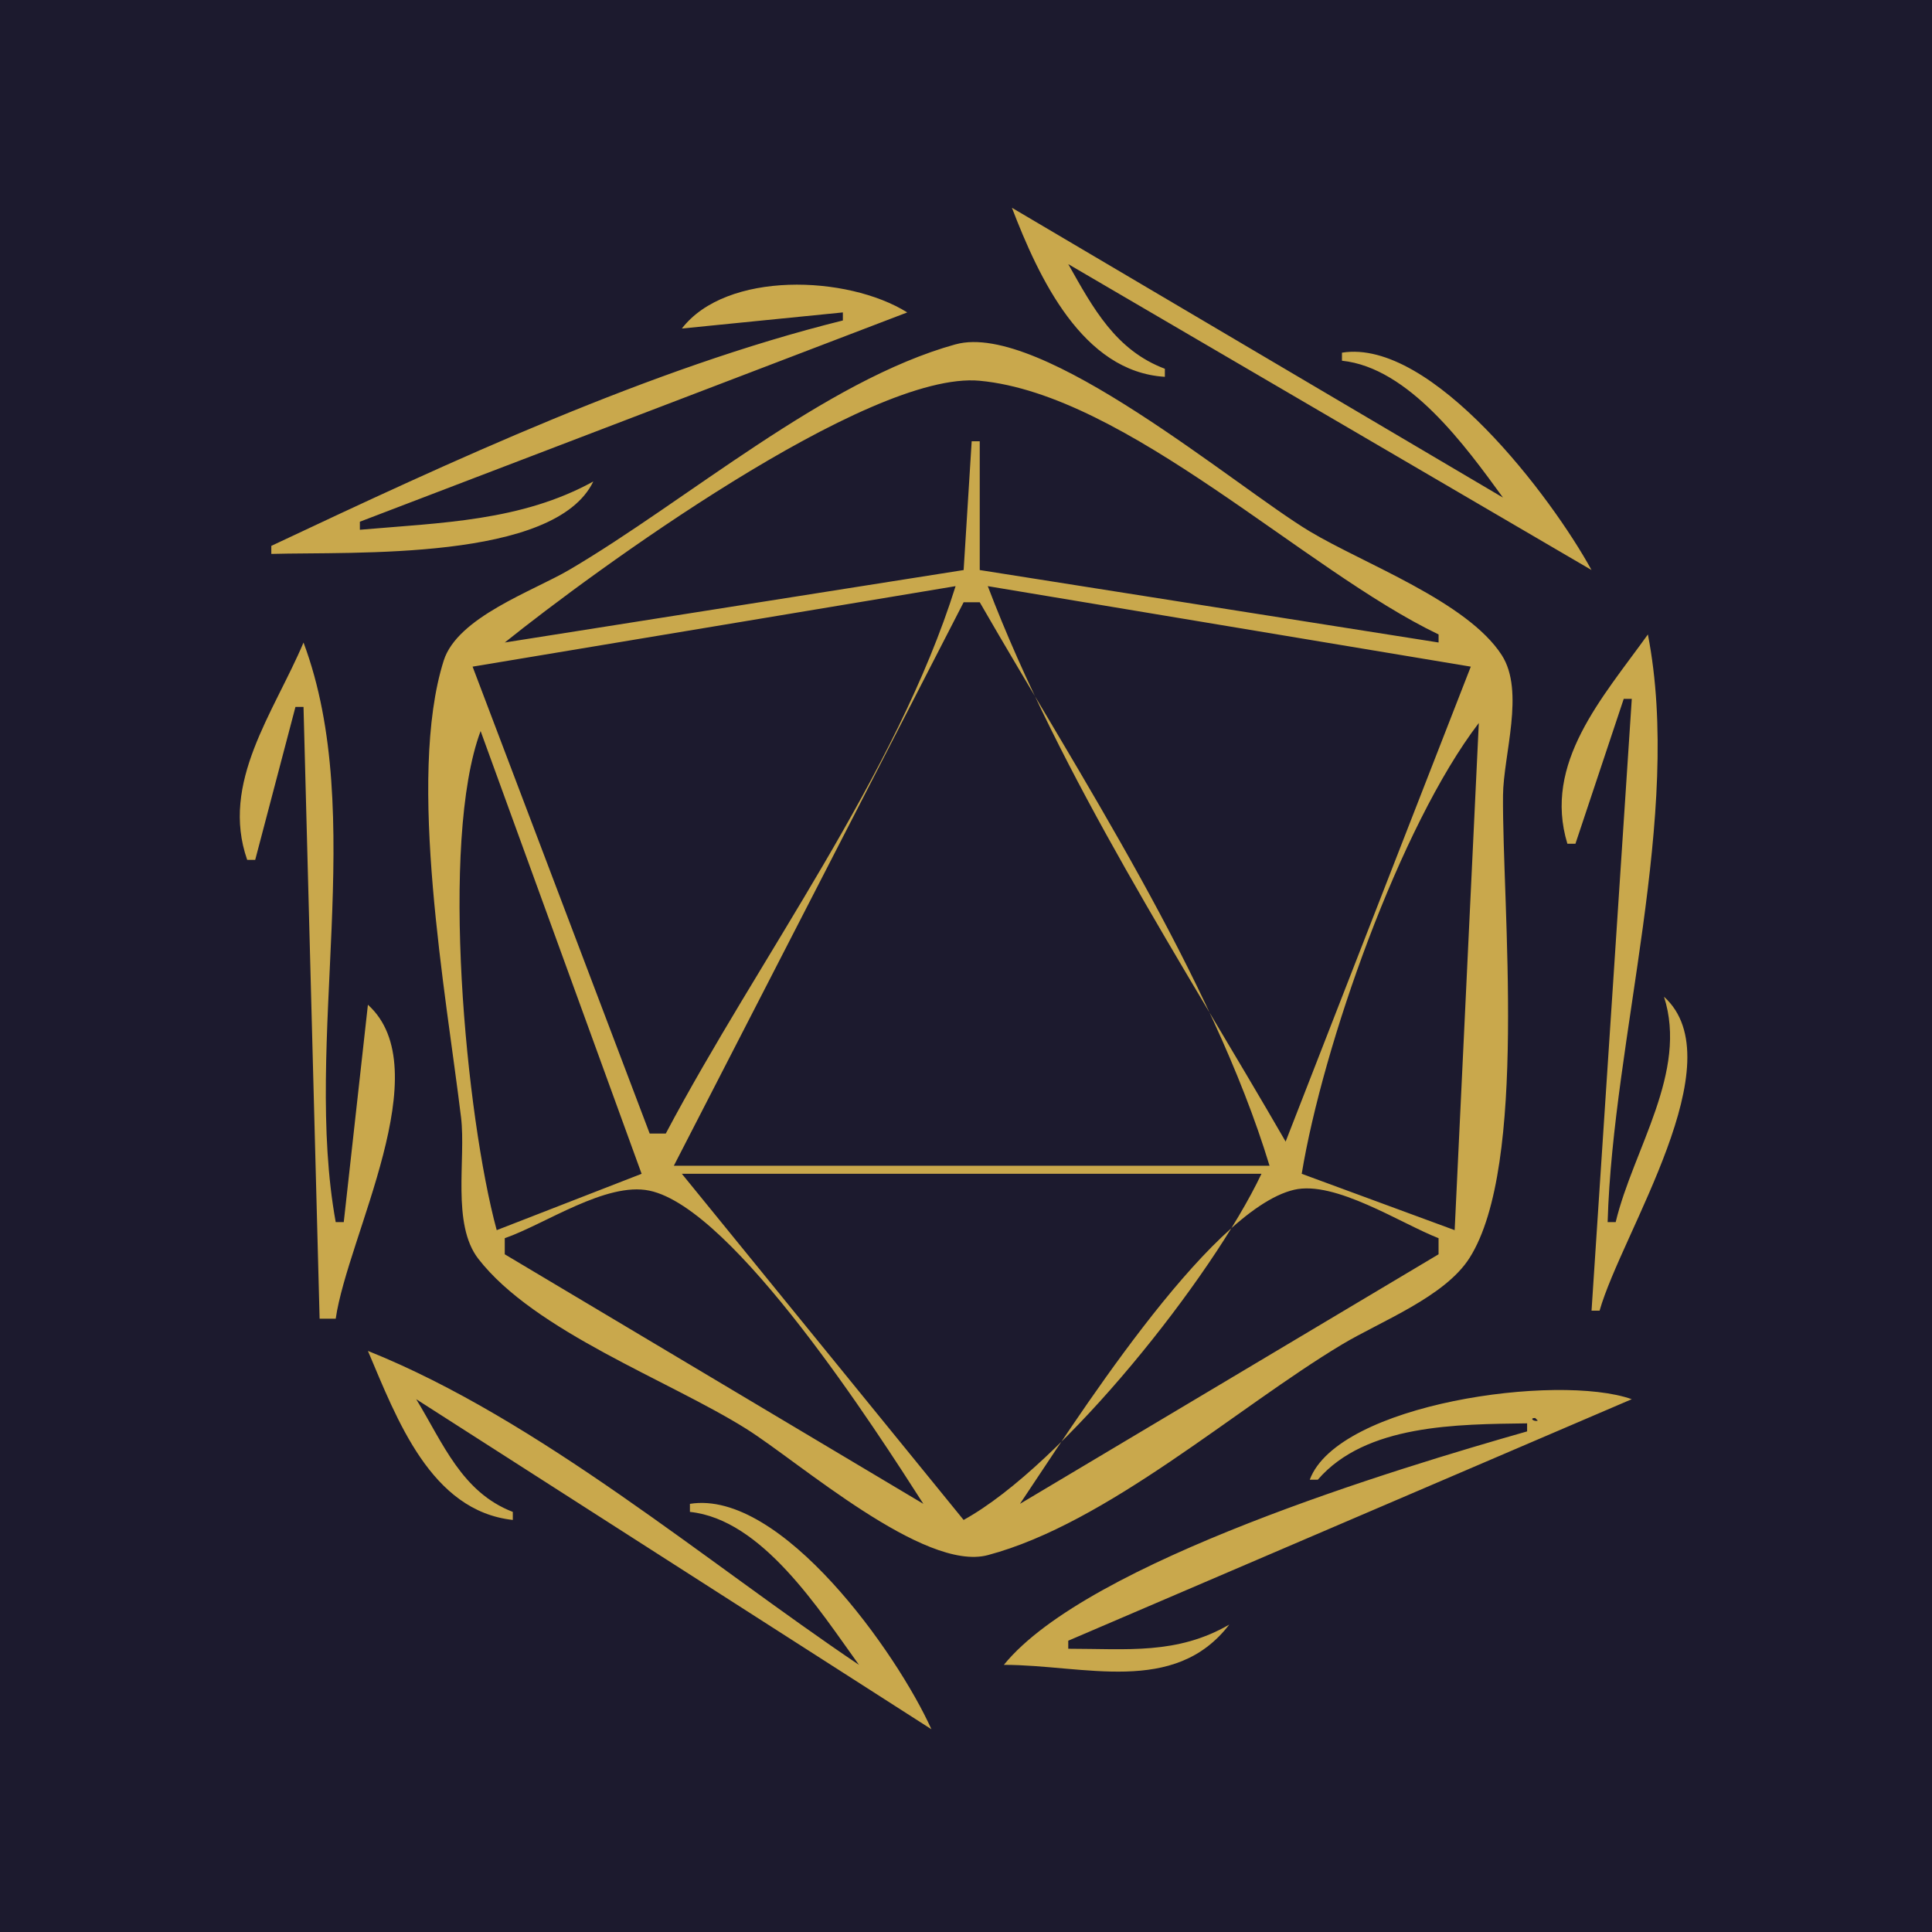
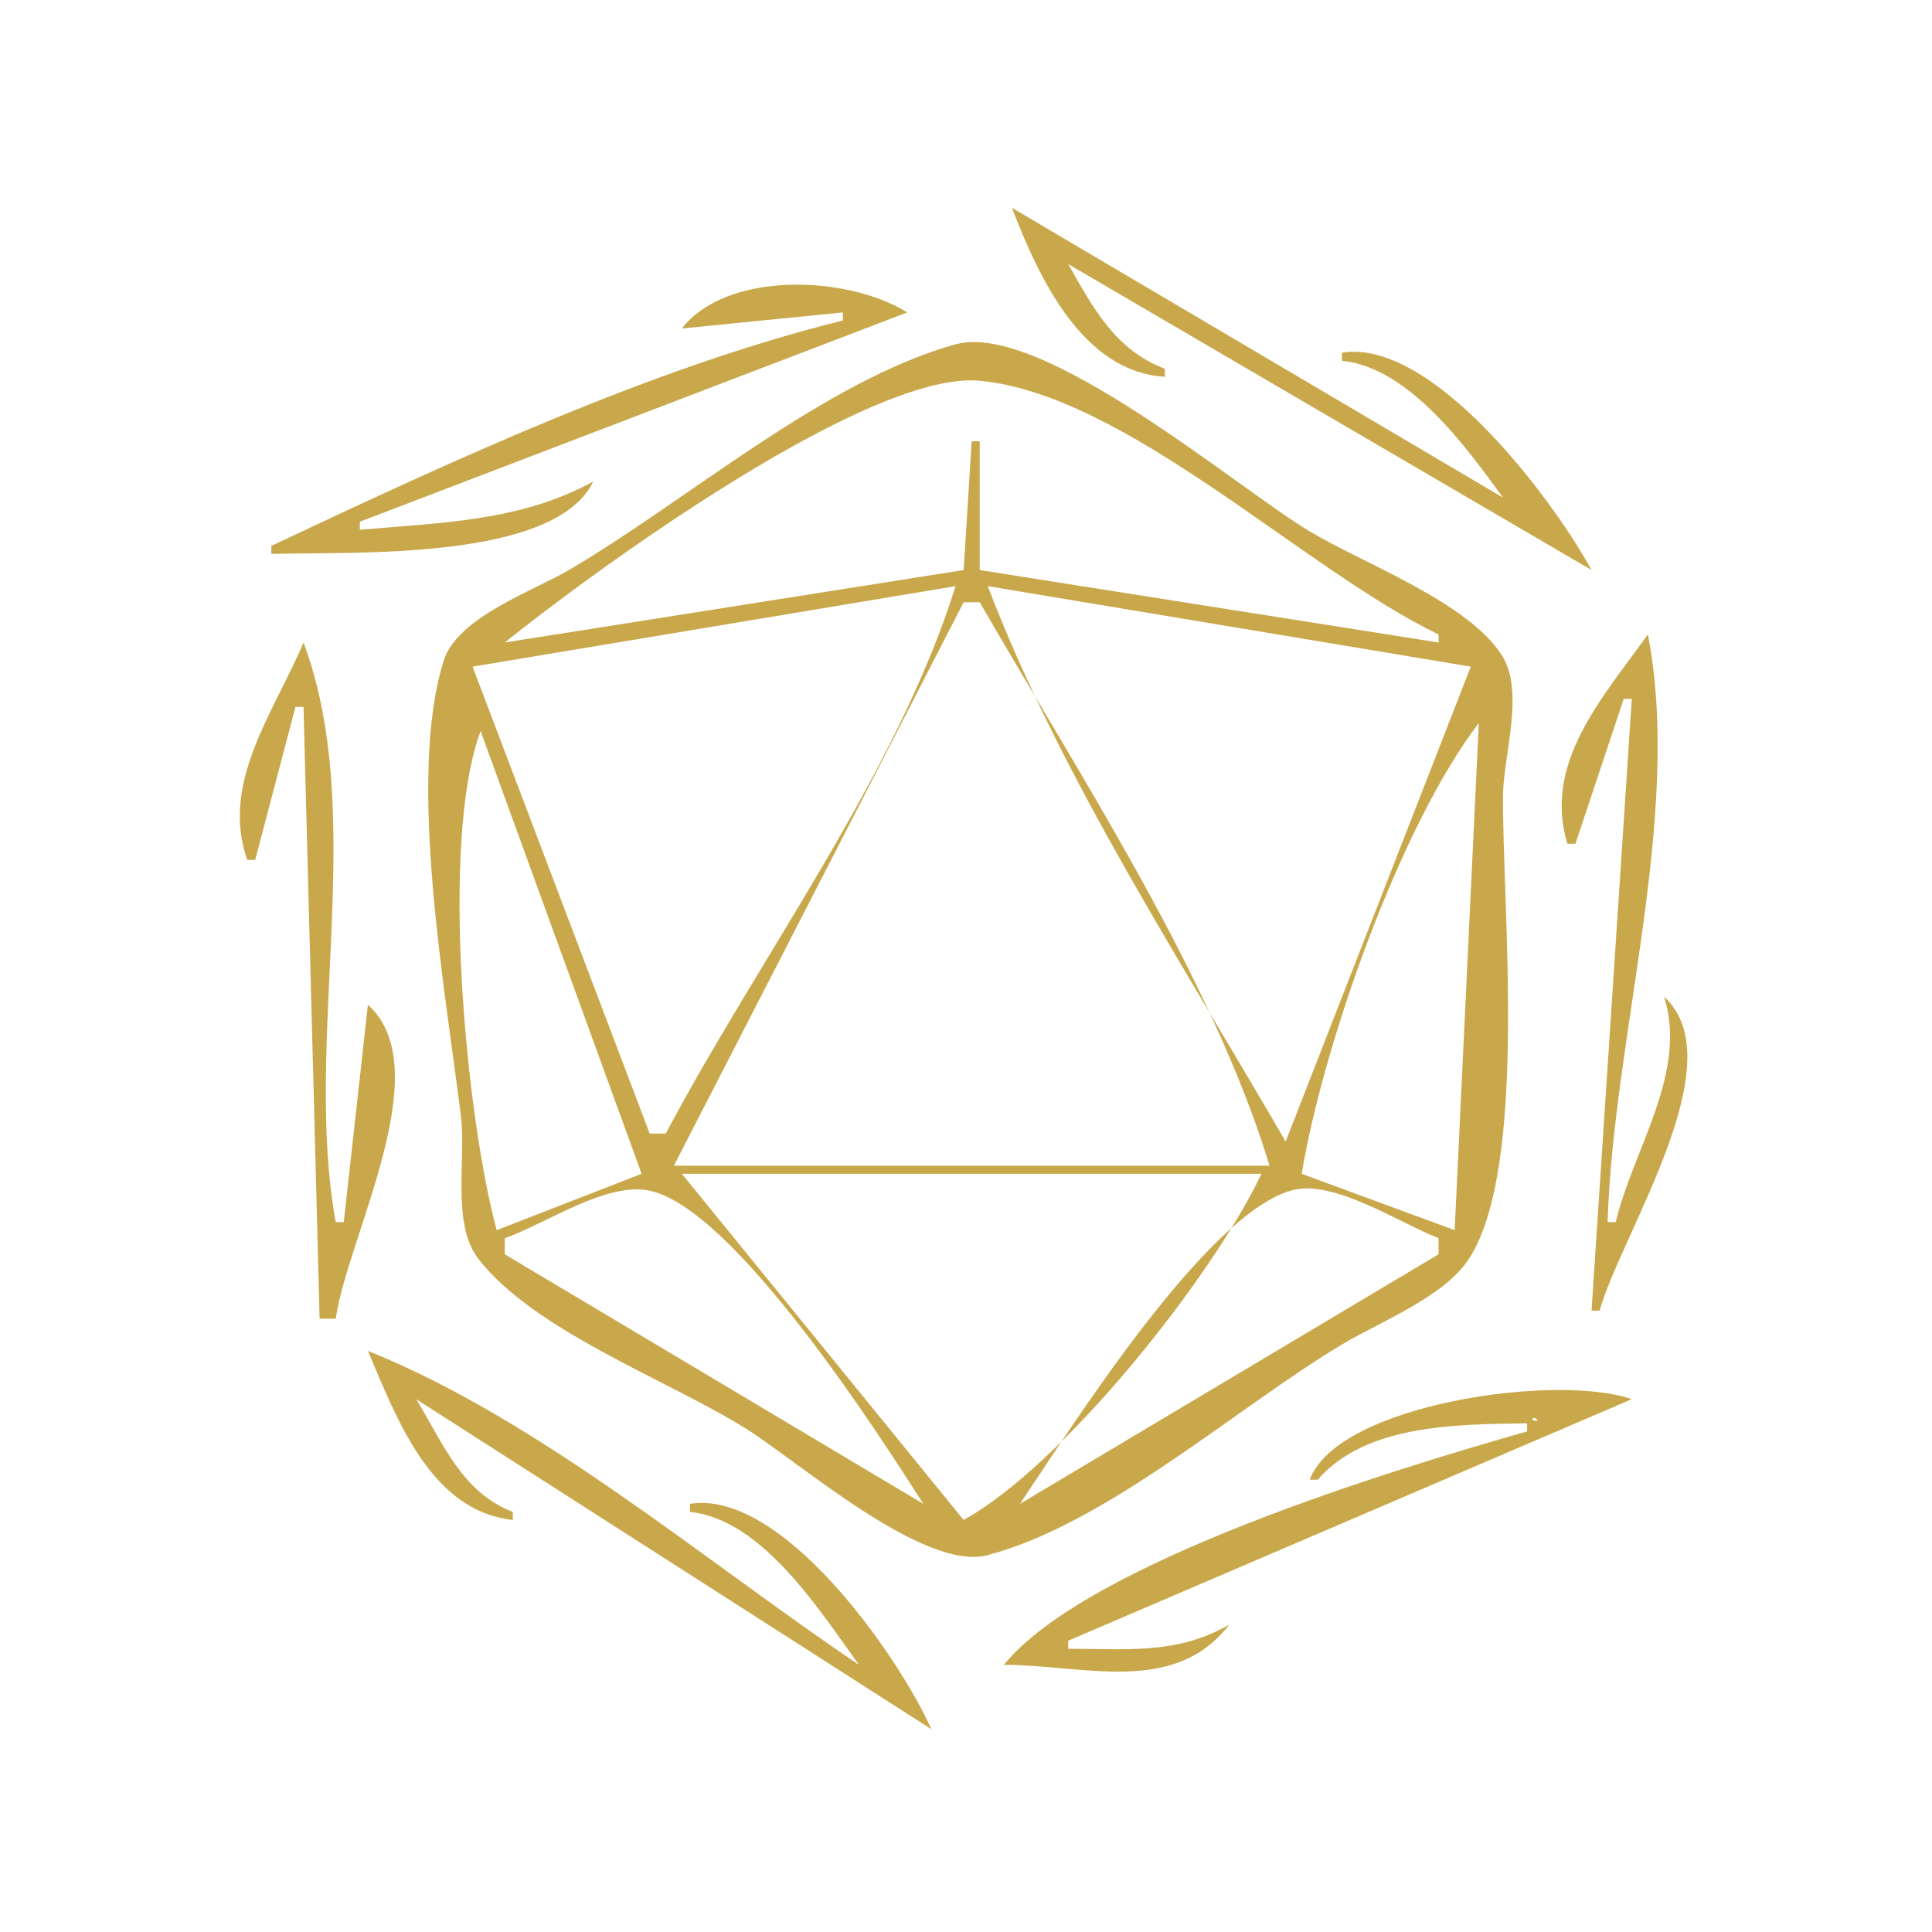
<svg xmlns="http://www.w3.org/2000/svg" version="1.1" id="svg1" width="72" height="72" viewBox="0 0 72 72">
  <defs id="defs1" />
  <g id="g1">
-     <rect style="fill:#1c1a2e;fill-opacity:1" id="rect5" width="75.123" height="74.766" x="-1.071" y="-2.32" />
    <path style="fill:#c9a84c;fill-opacity:1;stroke:none" d="m 37.711,7.743 c 1.006,2.616 2.628,6.112 5.7,6.3 v -0.3 c -1.832,-0.692 -2.675,-2.257 -3.6,-3.9 l 19.5,11.4 c -1.477,-2.704 -5.955,-8.64 -9.3,-8.1 v 0.3 c 2.494,0.258 4.601,3.178 6,5.1 l -18.3,-10.8 m 2.1,1.8 -0.3,0.3 0.3,-0.3 m -14.4,2.7 6,-0.6 v 0.3 c -7.158,1.776 -14.637,5.263 -21.3,8.4 v 0.3 c 3.058,-0.087 10.559,0.28 12,-2.7 -2.683,1.481 -5.663,1.535 -8.7,1.8 v -0.3 l 20.4,-7.8 c -2.241,-1.397 -6.744,-1.547 -8.4,0.6 m 10.2,0.589 c -4.878,1.352 -10.029,5.842 -14.4,8.406 -1.353,0.794 -4.164,1.762 -4.676,3.383 -1.387,4.392 0.095,12.455 0.647,17.022 0.187,1.55 -0.359,3.977 0.645,5.271 2.101,2.707 7.087,4.518 9.985,6.335 1.965,1.232 6.626,5.337 9,4.706 4.453,-1.183 9.249,-5.48 13.2,-7.851 1.439,-0.863 3.833,-1.771 4.755,-3.227 2.188,-3.454 1.212,-13.128 1.246,-17.233 0.013,-1.508 0.822,-3.879 -0.046,-5.228 -1.286,-1.998 -5.143,-3.405 -7.155,-4.612 -2.745,-1.647 -10.011,-7.855 -13.2,-6.971 m 18,10.811 v 0.3 l -17.1,-2.7 v -4.8 h -0.3 l -0.3,4.8 -17.1,2.7 c 3.243,-2.607 13.537,-10.146 17.7,-9.754 5.481,0.516 12.117,7.07 17.1,9.454 m 2.7,-5.1 0.3,0.6 -0.3,-0.6 m -20.7,3.3 c -2.197,7.016 -7.355,13.891 -10.8,20.4 h -0.6 l -6.6,-17.4 18,-3 m 19.2,3 -6.9,17.7 c -3.797,-6.578 -8.401,-13.602 -11.1,-20.7 l 18,3 m -18.3,-2.4 c 3.682,6.395 8.659,13.95 10.8,21 h -22.2 l 10.8,-21 h 0.6 m 24.9,1.2 c -1.694,2.363 -3.917,4.792 -3,7.8 h 0.3 l 1.8,-5.4 h 0.3 l -1.5,22.8 h 0.3 c 0.828,-2.908 5.069,-9.283 2.4,-11.7 0.904,2.81 -1.145,5.675 -1.8,8.4 h -0.3 c 0.195,-6.848 2.806,-15.183 1.5,-21.9 m -50.1,0.3 c -1.11,2.626 -3.108,5.218 -2.1,8.1 H 9.511 l 1.5,-5.7 h 0.3 l 0.6,22.8 h 0.6 c 0.445,-3.076 3.863,-9.3 1.2,-11.7 l -0.9,8.1 h -0.3 c -1.229,-6.77 1.215,-15.14 -1.2,-21.6 m 43.8,3 -0.9,18.9 -5.7,-2.1 c 0.788,-4.777 3.658,-12.952 6.6,-16.8 m -37.2,0.3 6,16.5 -5.4,2.1 c -1.147,-4.218 -2.131,-14.503 -0.6,-18.6 m 29.1,16.5 c -1.818,3.837 -7.378,10.85 -11.1,12.9 l -10.5,-12.9 h 21.6 m -12.6,12.3 -15.6,-9.3 v -0.6 c 1.5,-0.521 3.781,-2.11 5.392,-1.772 3.149,0.659 8.494,8.997 10.208,11.672 m 19.2,-9.9 v 0.6 l -15.6,9.3 c 1.836,-2.718 6.994,-10.955 10.218,-11.705 1.526,-0.355 3.969,1.253 5.382,1.805 m -39.9,4.2 c 1.081,2.546 2.344,5.964 5.4,6.3 v -0.3 c -1.896,-0.73 -2.595,-2.55 -3.6,-4.2 l 19.2,12.3 c -1.278,-2.84 -5.6,-8.945 -9,-8.4 v 0.3 c 2.688,0.279 4.814,3.643 6.3,5.7 -5.713,-3.845 -11.909,-9.138 -18.3,-11.7 m 1.8,1.5 -0.3,0.3 0.3,-0.3 m 33.3,3.3 h 0.3 c 1.788,-2.071 5.201,-2.064 7.8,-2.1 v 0.3 c -4.796,1.365 -16.38,4.854 -19.5,8.7 2.979,0 6.358,1.163 8.4,-1.5 -1.949,1.126 -3.806,0.9 -6,0.9 v -0.3 l 21,-9 c -2.75,-0.976 -10.946,0.164 -12,3 m 8.4,-2.3 0.1,0.1 c -0.148,0.049 -0.332,-0.1 -0.1,-0.1 m -24.9,9.2 -0.3,0.3 z" id="path5" />
  </g>
</svg>
